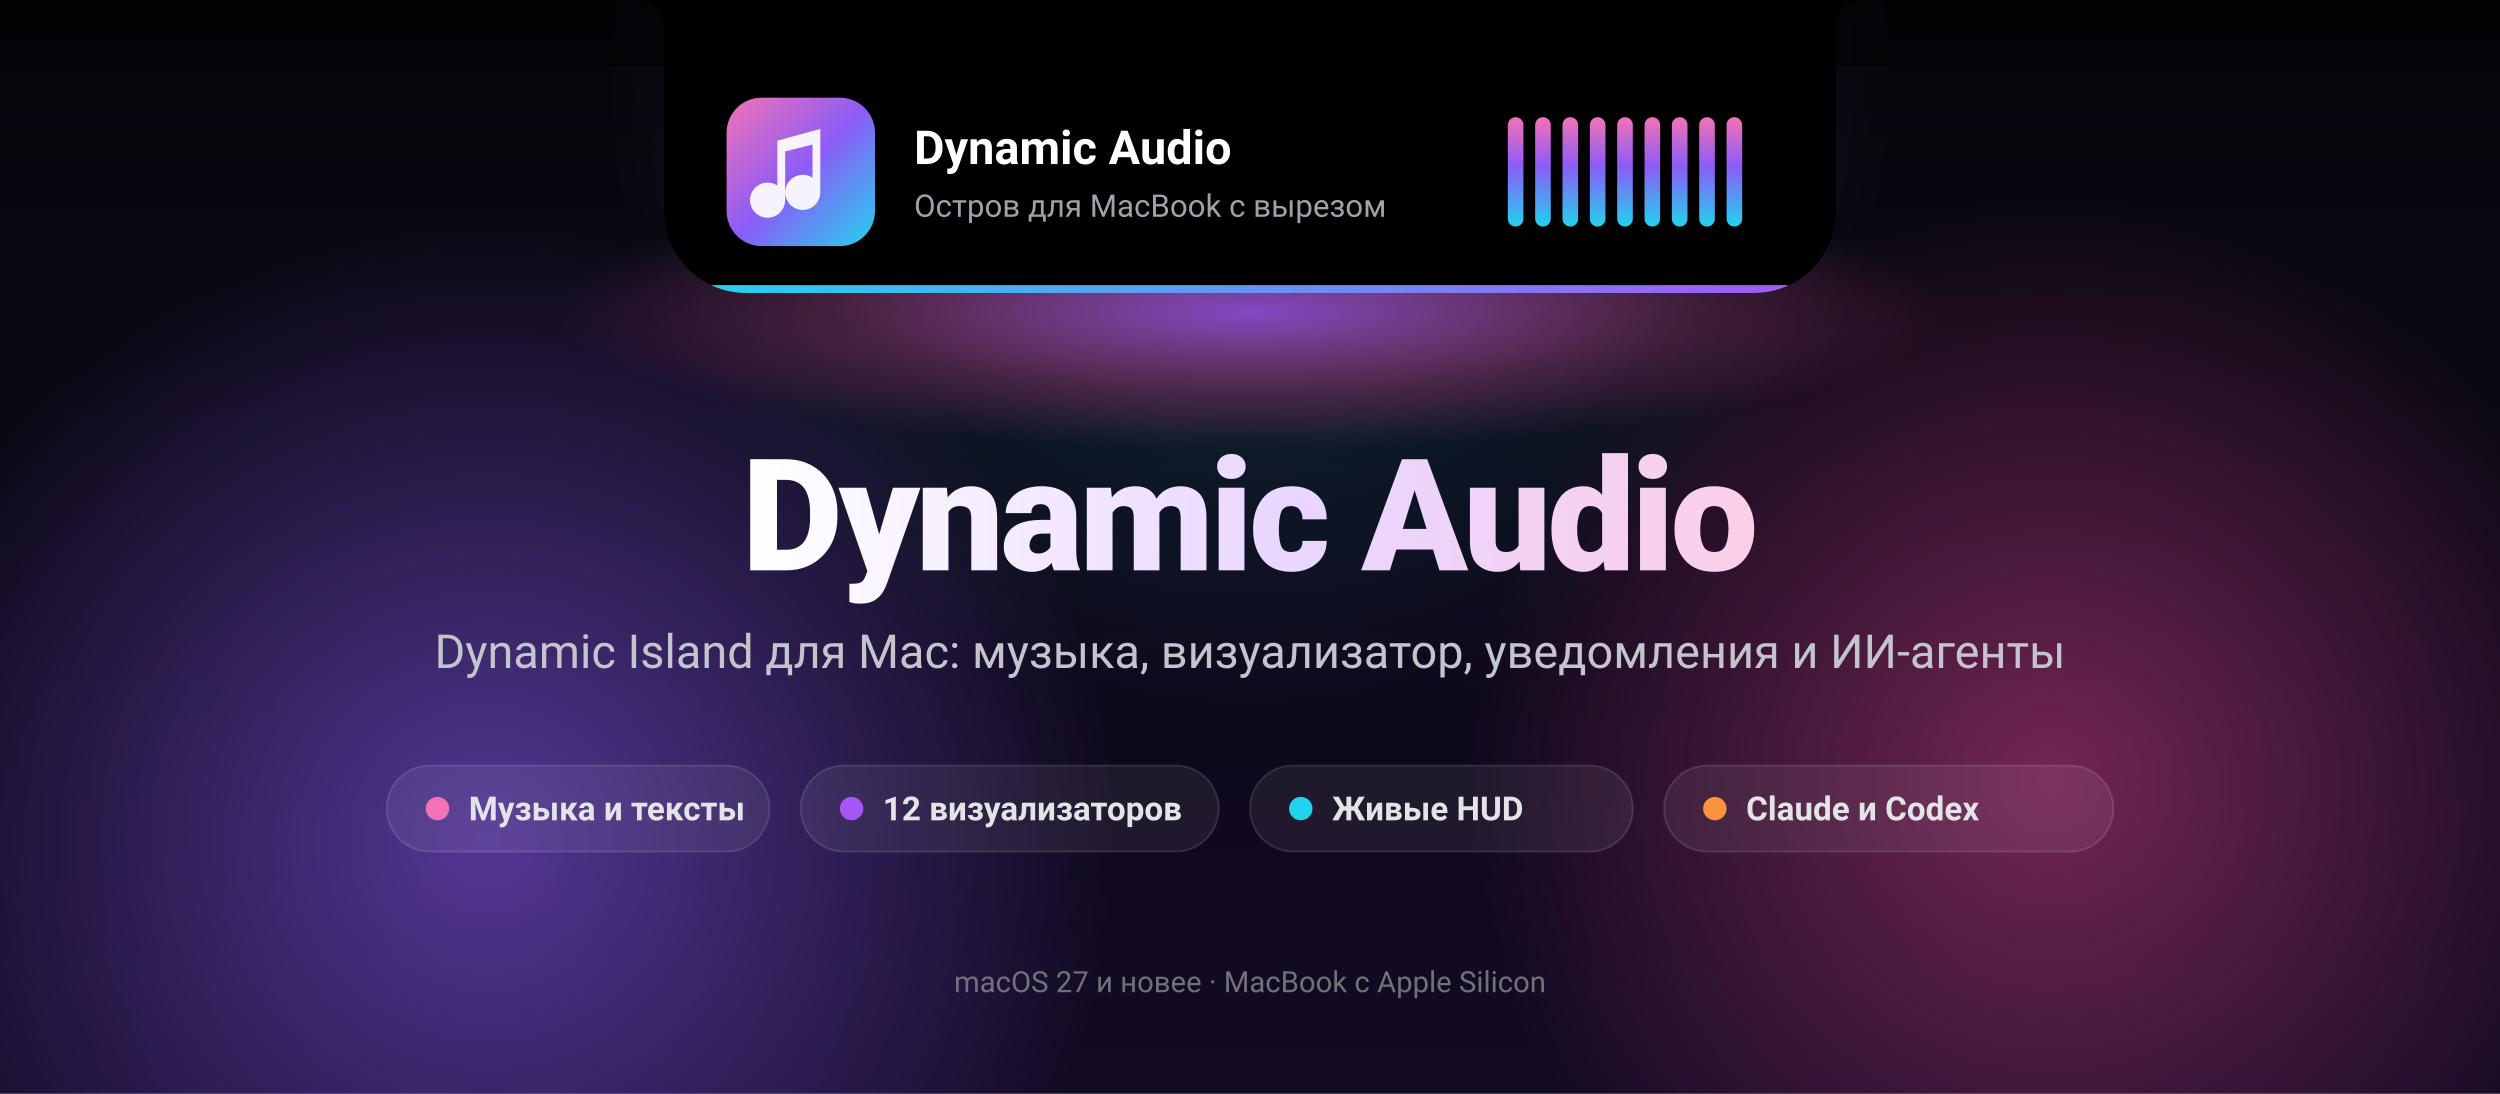
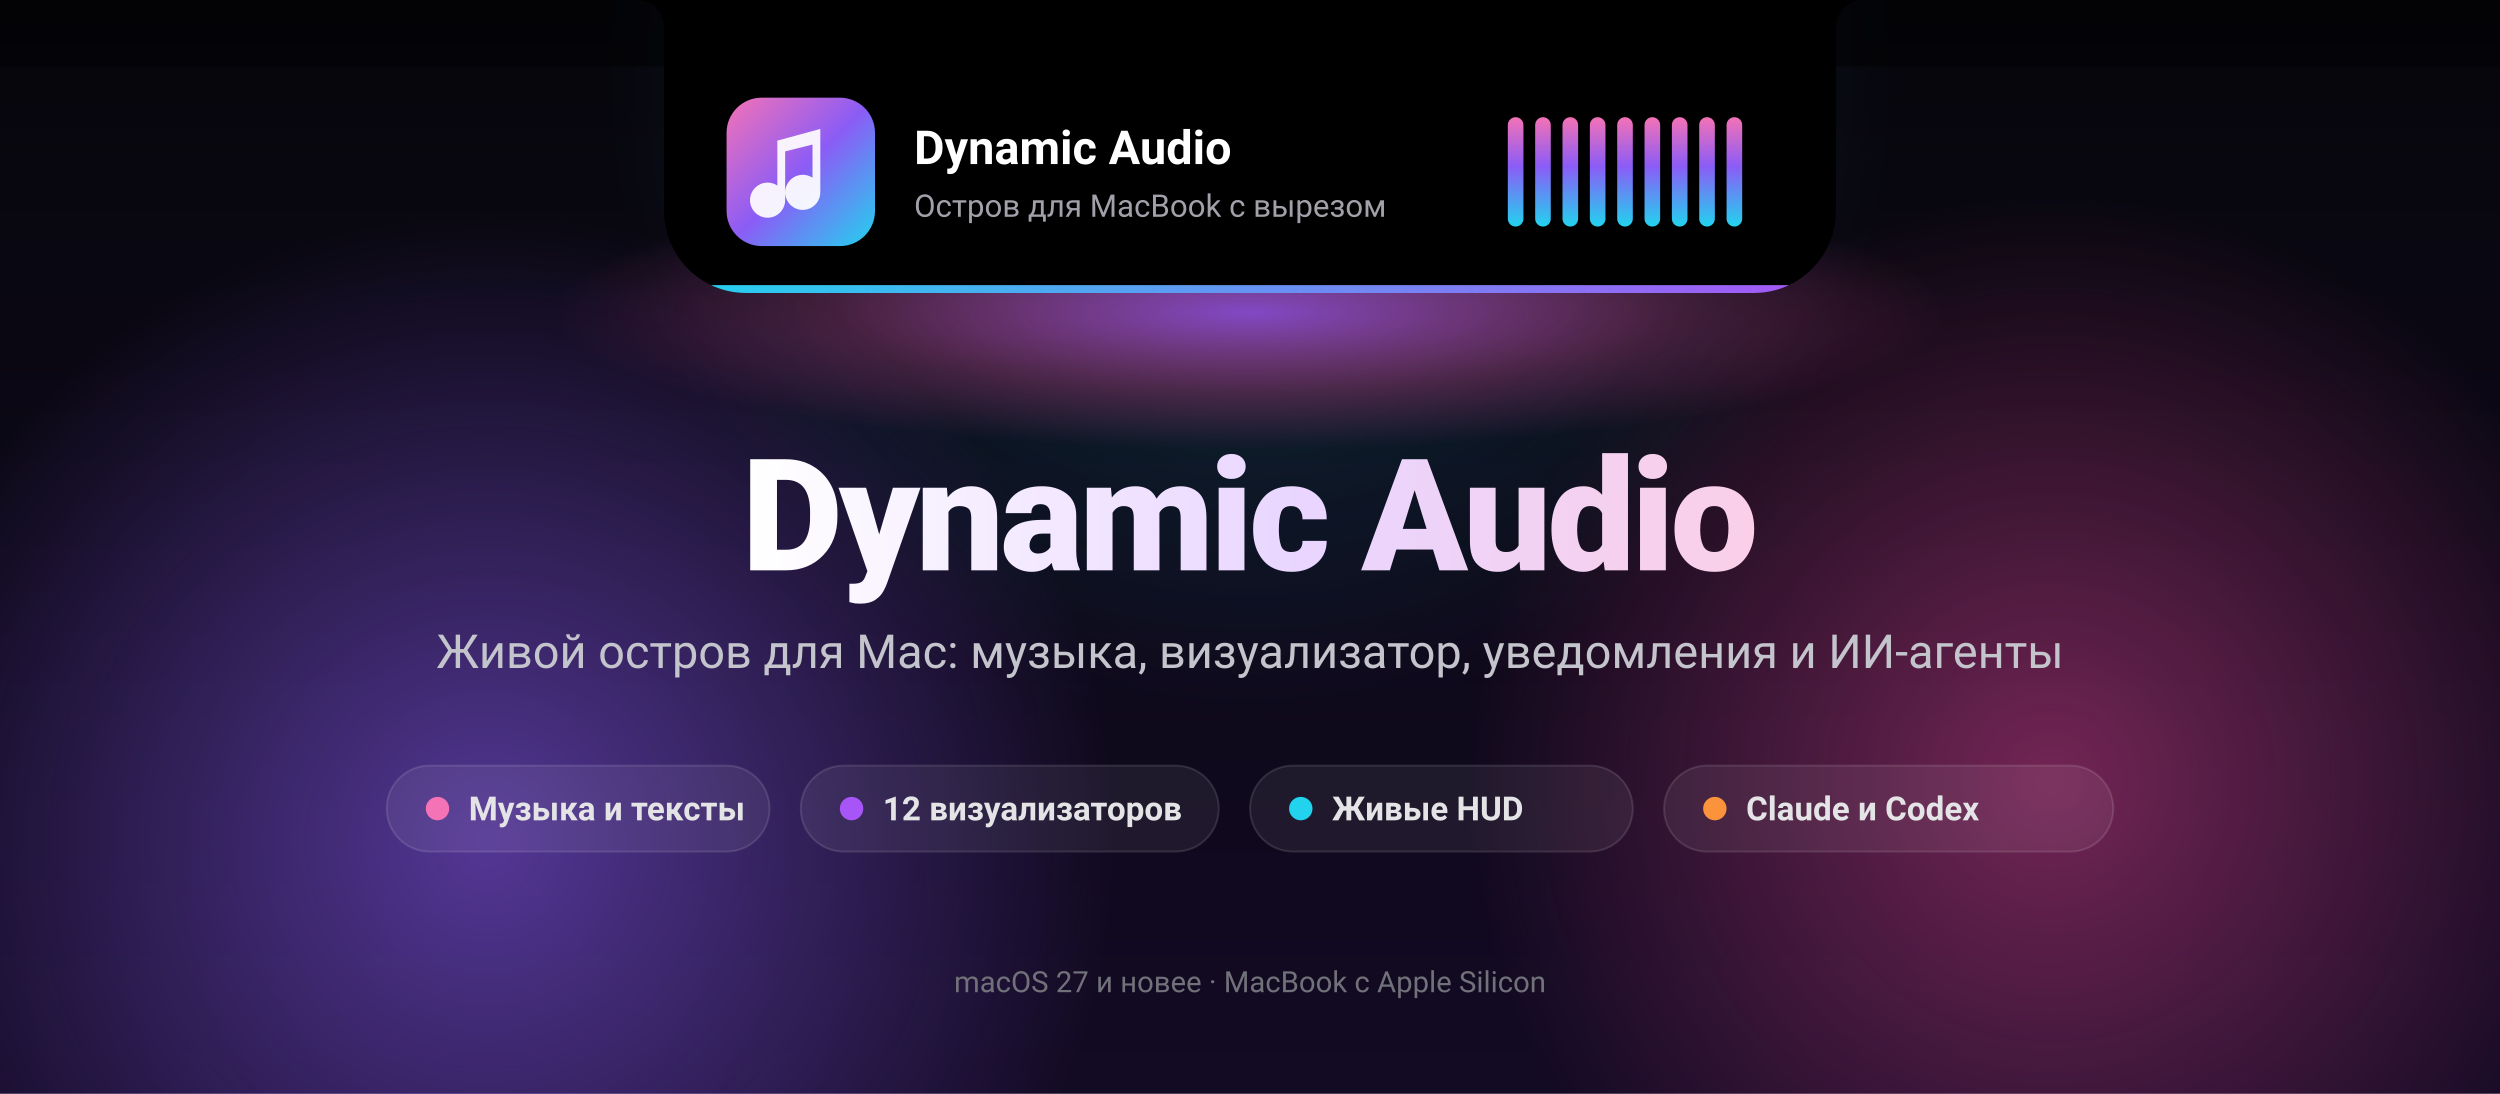
<svg xmlns="http://www.w3.org/2000/svg" width="1280" height="560" viewBox="0 0 1280 560" role="img" aria-label="Dynamic Audio — остров для MacBook с вырезом">
  <defs>
    <linearGradient id="bg" x1="0" y1="0" x2="0" y2="1">
      <stop offset="0" stop-color="#06060b" />
      <stop offset="1" stop-color="#130a24" />
    </linearGradient>
    <radialGradient id="violet" cx="0.5" cy="0.5" r="0.5">
      <stop offset="0" stop-color="#8b5cf6" stop-opacity="0.55" />
      <stop offset="1" stop-color="#8b5cf6" stop-opacity="0" />
    </radialGradient>
    <radialGradient id="pink" cx="0.5" cy="0.5" r="0.5">
      <stop offset="0" stop-color="#ec4899" stop-opacity="0.45" />
      <stop offset="1" stop-color="#ec4899" stop-opacity="0" />
    </radialGradient>
    <radialGradient id="cyan" cx="0.5" cy="0.5" r="0.5">
      <stop offset="0" stop-color="#22d3ee" stop-opacity="0.35" />
      <stop offset="1" stop-color="#22d3ee" stop-opacity="0" />
    </radialGradient>
    <radialGradient id="underglow" cx="0.5" cy="0.5" r="0.5">
      <stop offset="0" stop-color="#a855f7" stop-opacity="0.75" />
      <stop offset="0.6" stop-color="#ec4899" stop-opacity="0.25" />
      <stop offset="1" stop-color="#ec4899" stop-opacity="0" />
    </radialGradient>
    <linearGradient id="art" x1="0" y1="0" x2="1" y2="1">
      <stop offset="0" stop-color="#f472b6" />
      <stop offset="0.5" stop-color="#8b5cf6" />
      <stop offset="1" stop-color="#22d3ee" />
    </linearGradient>
    <linearGradient id="bars" x1="0" y1="1" x2="0" y2="0">
      <stop offset="0" stop-color="#22d3ee" />
      <stop offset="0.55" stop-color="#8b5cf6" />
      <stop offset="1" stop-color="#f472b6" />
    </linearGradient>
    <linearGradient id="progress" x1="0" y1="0" x2="1" y2="0">
      <stop offset="0" stop-color="#22d3ee" />
      <stop offset="1" stop-color="#a855f7" />
    </linearGradient>
    <linearGradient id="title" x1="0" y1="0" x2="1" y2="0">
      <stop offset="0" stop-color="#ffffff" />
      <stop offset="0.55" stop-color="#e9d5ff" />
      <stop offset="1" stop-color="#fbcfe8" />
    </linearGradient>
    <clipPath id="island">
      <path d="M326 0H954A14 14 0 0 0 940 14V108A42 42 0 0 1 898 150H382A42 42 0 0 1 340 108V14A14 14 0 0 0 326 0Z" />
    </clipPath>
  </defs>
  <style>
    text { font-family: -apple-system, BlinkMacSystemFont, "SF Pro Display", "Segoe UI", Roboto, Helvetica, Arial, sans-serif; }
    .bar { transform-box: fill-box; transform-origin: 50% 50%; animation: eq 1.1s ease-in-out infinite; }
    @keyframes eq { 0%, 100% { transform: scaleY(0.3); } 50% { transform: scaleY(1); } }
    .breathe { animation: breathe 3.4s ease-in-out infinite; }
    @keyframes breathe { 0%, 100% { opacity: 0.55; } 50% { opacity: 1; } }
    .progress { transform-box: fill-box; transform-origin: 0 50%; animation: progress 14s linear infinite; }
    @keyframes progress { from { transform: scaleX(0.04); } to { transform: scaleX(1); } }
    .float { animation: float 6s ease-in-out infinite; }
    @keyframes float { 0%, 100% { transform: translateY(0); } 50% { transform: translateY(-6px); } }
    @media (prefers-reduced-motion: reduce) { .bar, .breathe, .progress, .float { animation: none; } }
  </style>
  <rect width="1280" height="560" fill="url(#bg)" />
  <circle class="breathe" cx="250" cy="430" r="320" fill="url(#violet)" />
  <circle class="breathe" style="animation-delay: -1.7s" cx="1050" cy="400" r="300" fill="url(#pink)" />
  <circle cx="640" cy="40" r="330" fill="url(#cyan)" opacity="0.6" />
  <rect width="1280" height="34" fill="#000" opacity="0.45" />
  <ellipse class="breathe" cx="640" cy="160" rx="360" ry="70" fill="url(#underglow)" />
  <g>
    <path d="M326 0H954A14 14 0 0 0 940 14V108A42 42 0 0 1 898 150H382A42 42 0 0 1 340 108V14A14 14 0 0 0 326 0Z" fill="#000" />
    <g clip-path="url(#island)">
      <rect class="float" x="372" y="50" width="76" height="76" rx="18" fill="url(#art)" />
      <path class="float" d="M420 66v32.5a9 9 0 1 1-4-7.5V74l-14 3.5v25a9 9 0 1 1-4-7.5V72z" fill="#fff" opacity="0.92" />
      <text x="468" y="84" font-size="24" font-weight="700" fill="#fff">Dynamic Audio</text>
      <text x="468" y="111" font-size="16" fill="#a1a1aa">Остров для MacBook с вырезом</text>
      <g fill="url(#bars)">
        <rect class="bar" x="772" y="60" width="8" height="56" rx="4" style="animation-duration: 0.9s" />
        <rect class="bar" x="786" y="60" width="8" height="56" rx="4" style="animation-duration: 1.3s; animation-delay: -0.2s" />
        <rect class="bar" x="800" y="60" width="8" height="56" rx="4" style="animation-duration: 1.05s; animation-delay: -0.5s" />
        <rect class="bar" x="814" y="60" width="8" height="56" rx="4" style="animation-duration: 0.8s; animation-delay: -0.1s" />
        <rect class="bar" x="828" y="60" width="8" height="56" rx="4" style="animation-duration: 1.2s; animation-delay: -0.7s" />
        <rect class="bar" x="842" y="60" width="8" height="56" rx="4" style="animation-duration: 0.95s; animation-delay: -0.35s" />
        <rect class="bar" x="856" y="60" width="8" height="56" rx="4" style="animation-duration: 1.4s; animation-delay: -0.9s" />
        <rect class="bar" x="870" y="60" width="8" height="56" rx="4" style="animation-duration: 1s; animation-delay: -0.6s" />
        <rect class="bar" x="884" y="60" width="8" height="56" rx="4" style="animation-duration: 1.15s; animation-delay: -0.25s" />
      </g>
      <rect x="340" y="146" width="600" height="4" fill="#fff" opacity="0.12" />
      <rect class="progress" x="340" y="146" width="600" height="4" fill="url(#progress)" />
    </g>
  </g>
  <text x="640" y="292" text-anchor="middle" font-size="80" font-weight="800" letter-spacing="-2" fill="url(#title)">Dynamic Audio</text>
-   <text x="640" y="342" text-anchor="middle" font-size="24" fill="#c4c4cc">Dynamic Island для Mac: музыка, визуализатор, уведомления и ИИ-агенты</text>
+   <text x="640" y="342" text-anchor="middle" font-size="24" fill="#c4c4cc">Живой остров для Mac: музыка, визуализатор, уведомления и ИИ-агенты</text>
  <g font-size="17" font-weight="600" fill="#e4e4e7">
    <rect x="198" y="392" width="196" height="44" rx="22" fill="#ffffff" fill-opacity="0.07" stroke="#ffffff" stroke-opacity="0.12" />
    <circle cx="224" cy="414" r="6" fill="#f472b6" />
    <text x="240" y="420">Музыка и тексты</text>
    <rect x="410" y="392" width="214" height="44" rx="22" fill="#ffffff" fill-opacity="0.07" stroke="#ffffff" stroke-opacity="0.12" />
    <circle cx="436" cy="414" r="6" fill="#a855f7" />
    <text x="452" y="420">12 визуализаторов</text>
    <rect x="640" y="392" width="196" height="44" rx="22" fill="#ffffff" fill-opacity="0.07" stroke="#ffffff" stroke-opacity="0.12" />
    <circle cx="666" cy="414" r="6" fill="#22d3ee" />
    <text x="682" y="420">Живые HUD</text>
    <rect x="852" y="392" width="230" height="44" rx="22" fill="#ffffff" fill-opacity="0.07" stroke="#ffffff" stroke-opacity="0.12" />
    <circle cx="878" cy="414" r="6" fill="#fb923c" />
    <text x="894" y="420">Claude и Codex</text>
  </g>
  <text x="640" y="508" text-anchor="middle" font-size="15" fill="#71717a">macOS 27 и новее · MacBook с Apple Silicon</text>
</svg>
